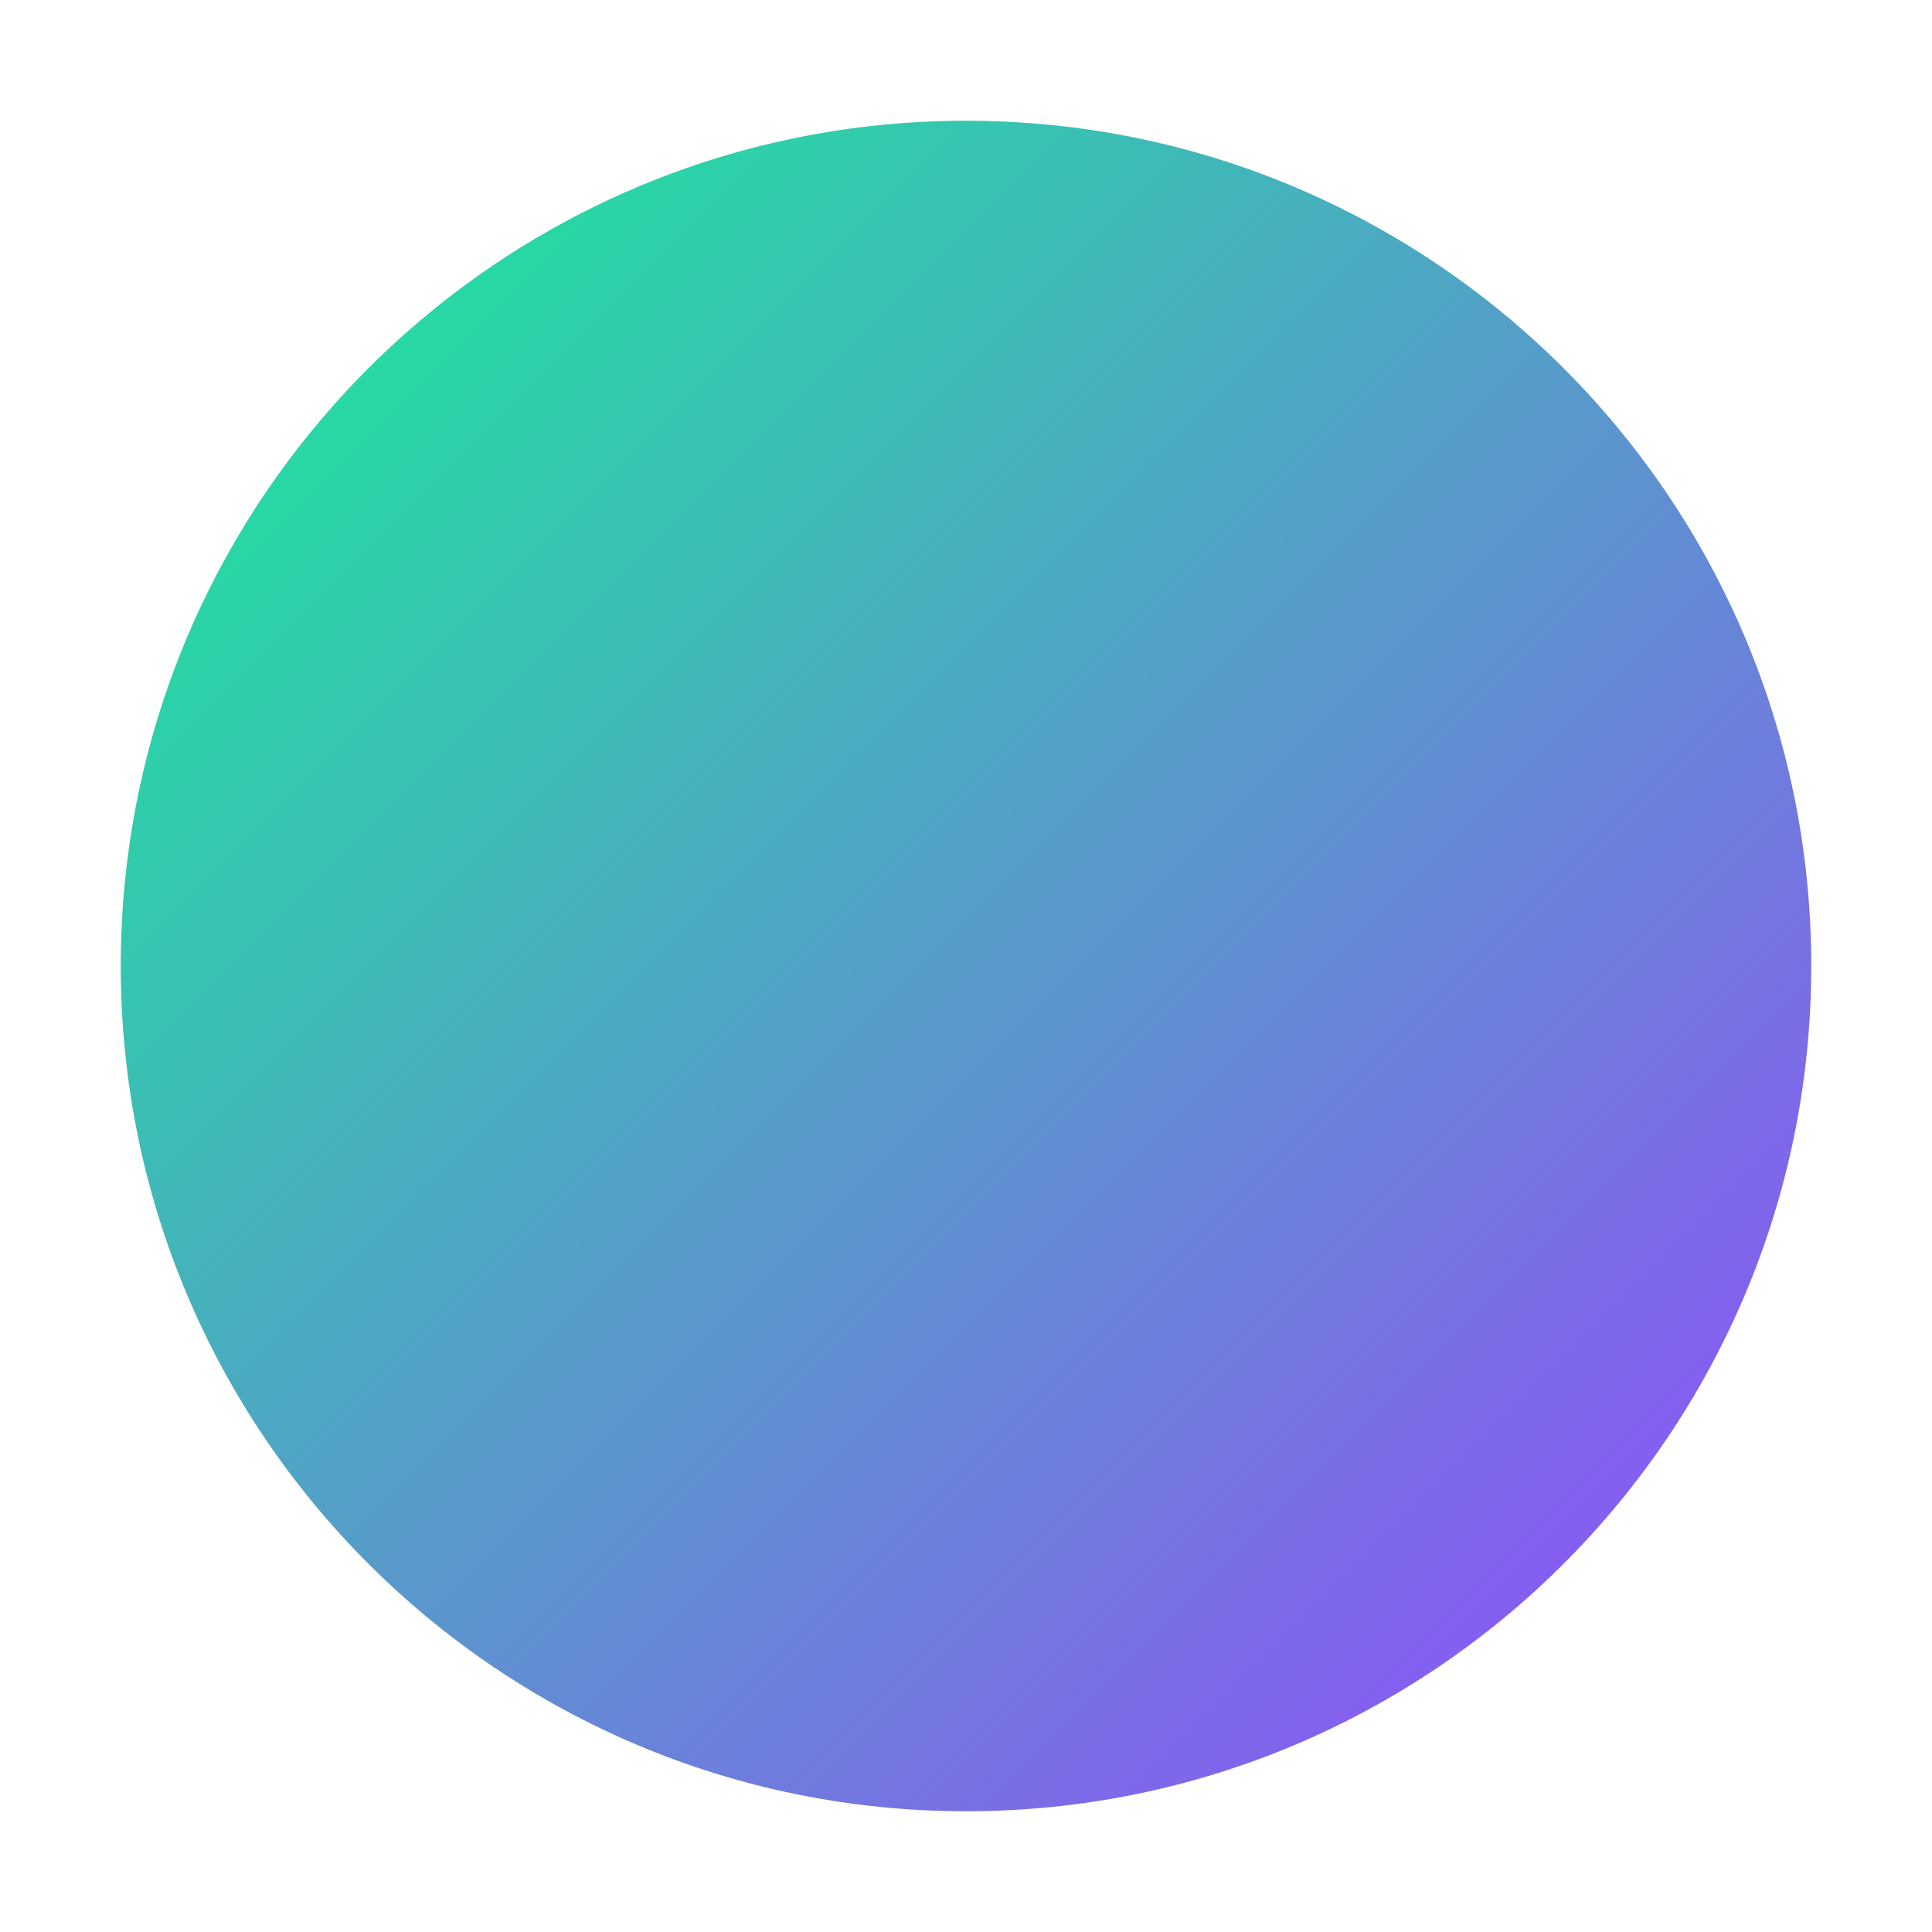
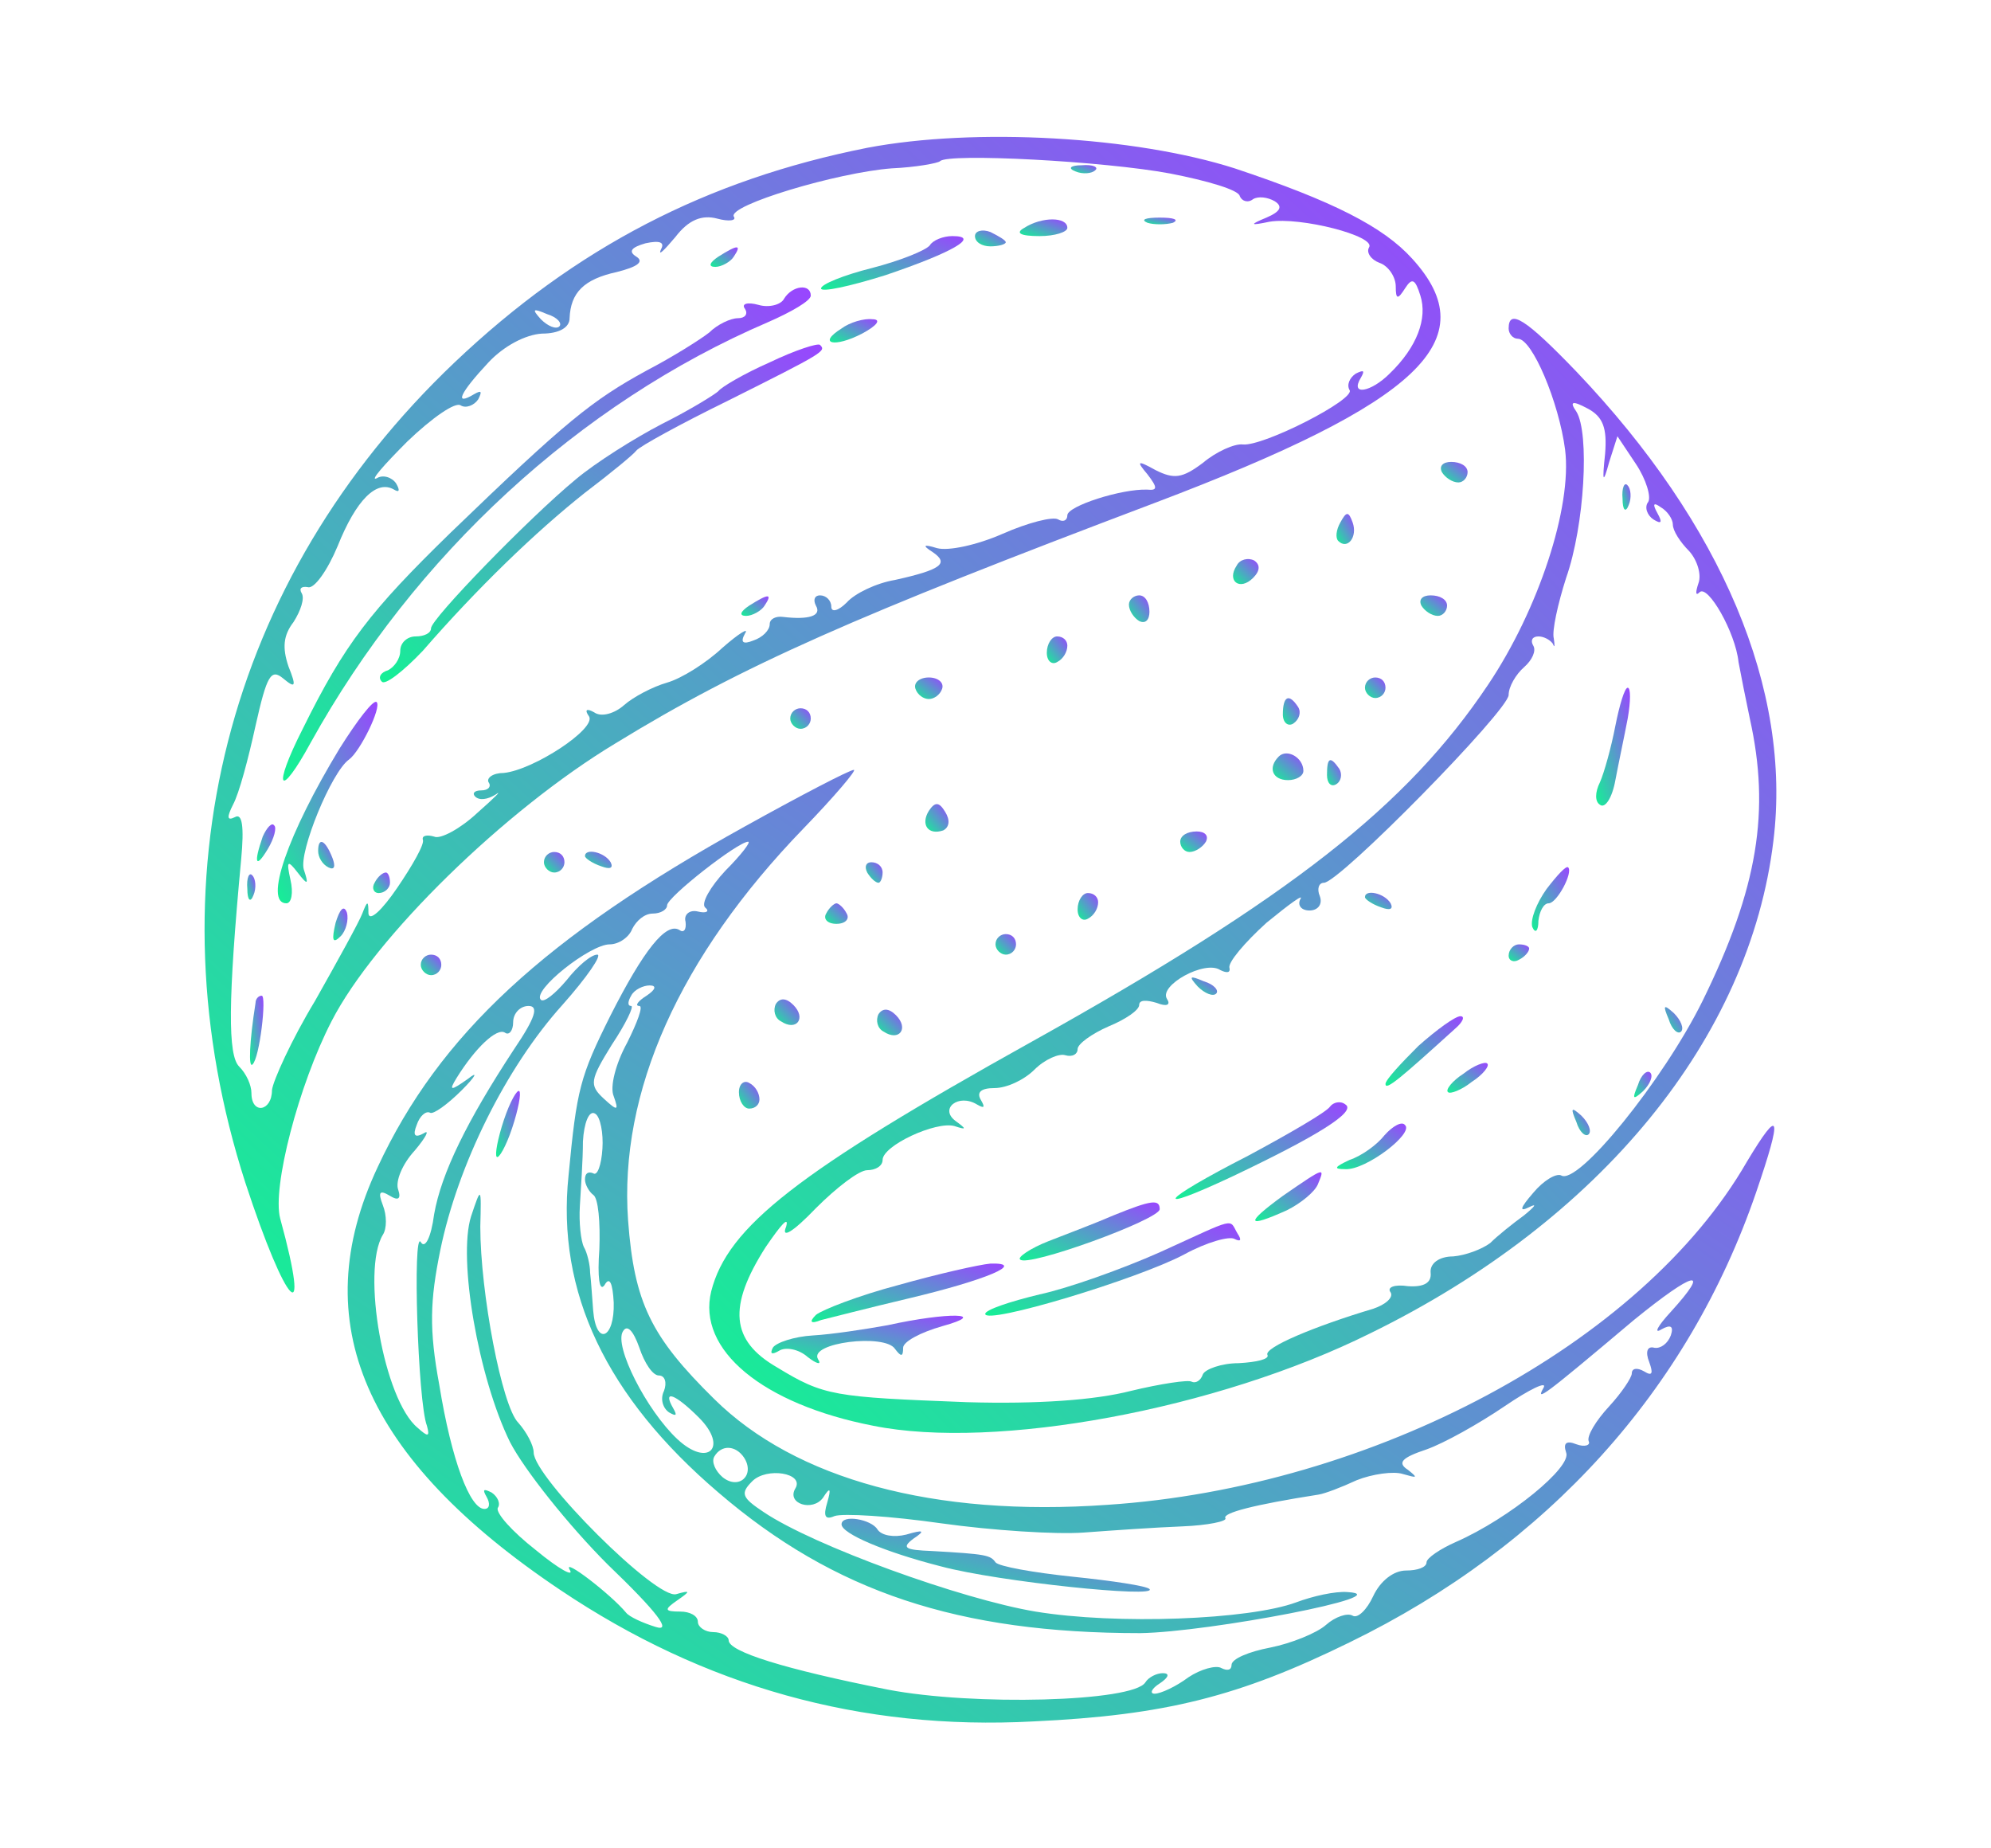
- <svg xmlns="http://www.w3.org/2000/svg" viewBox="0 0 32 32">
+ <svg xmlns="http://www.w3.org/2000/svg" viewBox="0 30 194 180">
  <defs>
-     <linearGradient id="solana-gradient" x1="0%" y1="0%" x2="100%" y2="100%">
+     <linearGradient id="g" x1="0%" y1="0%" x2="100%" y2="100%">
      <stop offset="0%" style="stop-color:#14F195" />
      <stop offset="100%" style="stop-color:#9945FF" />
    </linearGradient>
  </defs>
-   <circle cx="16" cy="16" r="14" fill="url(#solana-gradient)" />
+   <g transform="translate(0,216) scale(0.1,-0.1)" fill="url(#g)">
+     <path d="M845 1716 c-156 -31 -284 -97 -402 -209 -223 -212 -298 -507 -204 -799 40 -122 65 -148 34 -35 -8 30 18 130 50 192 42 82 169 206 277 271 124 76 234 124 525 234 259 98 323 159 251 238 -28 31 -77 56 -173 88 -97 31 -253 40 -358 20z m295 -25 c36 -7 67 -16 68 -22 2 -5 8 -7 13 -3 5 3 14 2 21 -2 8 -5 6 -10 -8 -16 -17 -7 -16 -8 3 -4 30 5 104 -14 97 -25 -3 -5 2 -12 10 -15 9 -3 16 -14 16 -23 0 -13 2 -13 9 -2 7 11 10 9 15 -7 7 -22 -3 -50 -30 -76 -18 -18 -39 -22 -28 -4 4 7 3 8 -5 4 -6 -4 -9 -11 -6 -16 6 -9 -84 -55 -104 -53 -8 1 -26 -7 -39 -18 -20 -15 -28 -16 -46 -7 -18 10 -19 9 -8 -4 10 -13 10 -16 0 -15 -25 1 -78 -16 -78 -25 0 -5 -4 -7 -9 -4 -5 3 -29 -3 -54 -14 -25 -11 -53 -17 -64 -14 -13 4 -15 3 -4 -4 16 -11 8 -17 -37 -27 -18 -3 -39 -13 -47 -22 -8 -8 -15 -10 -15 -4 0 6 -5 11 -11 11 -5 0 -7 -4 -4 -10 6 -10 -7 -14 -32 -11 -7 1 -13 -2 -13 -7 0 -6 -7 -13 -16 -16 -10 -4 -13 -2 -8 7 4 6 -6 0 -22 -14 -16 -15 -40 -30 -54 -34 -14 -4 -33 -14 -42 -22 -9 -8 -22 -12 -29 -7 -7 4 -10 3 -5 -4 7 -12 -54 -52 -83 -55 -11 0 -17 -5 -15 -9 3 -4 0 -8 -7 -8 -7 0 -9 -3 -6 -6 4 -4 12 -3 20 2 7 5 -1 -3 -18 -18 -16 -15 -36 -26 -42 -23 -7 2 -12 1 -11 -3 2 -4 -10 -25 -25 -47 -15 -22 -27 -33 -28 -25 0 13 -1 13 -6 0 -3 -8 -24 -46 -46 -85 -23 -38 -41 -78 -42 -87 0 -21 -20 -24 -20 -3 0 8 -5 19 -12 26 -11 11 -11 63 2 202 3 32 1 45 -6 41 -8 -4 -8 0 -2 12 6 11 15 45 22 77 11 49 15 56 27 46 12 -10 13 -8 5 12 -6 18 -5 30 5 43 7 11 11 23 8 28 -3 5 0 7 6 6 6 -2 19 16 29 40 18 45 38 65 55 55 5 -3 6 -1 2 6 -4 6 -13 9 -19 5 -7 -3 7 13 30 36 24 23 47 39 52 35 5 -3 13 0 17 6 4 8 3 9 -4 5 -20 -12 -14 1 14 31 15 16 36 27 52 28 17 0 27 6 27 15 1 25 14 38 46 45 20 5 27 10 19 15 -8 5 -5 9 9 13 14 3 19 1 15 -6 -3 -7 3 -1 14 12 13 17 26 22 41 18 11 -3 19 -2 16 2 -6 11 101 43 154 47 23 1 45 5 47 7 8 8 160 0 224 -12z m-595 -149 c-3 -3 -11 0 -18 7 -9 10 -8 11 6 5 10 -3 15 -9 12 -12z" />
+     <path d="M1048 1693 c7 -3 16 -2 19 1 4 3 -2 6 -13 5 -11 0 -14 -3 -6 -6z" />
+     <path d="M998 1638 c-9 -5 -4 -8 15 -8 15 0 27 4 27 8 0 11 -25 11 -42 0z" />
+     <path d="M1118 1643 c6 -2 18 -2 25 0 6 3 1 5 -13 5 -14 0 -19 -2 -12 -5z" />
+     <path d="M950 1630 c0 -6 7 -10 15 -10 8 0 15 2 15 4 0 2 -7 6 -15 10 -8 3 -15 1 -15 -4z" />
+     <path d="M906 1621 c-4 -5 -29 -15 -56 -22 -28 -7 -50 -16 -50 -20 0 -4 28 2 63 13 65 22 93 38 65 38 -9 0 -19 -4 -22 -9z" />
+     <path d="M700 1610 c-9 -6 -10 -10 -3 -10 6 0 15 5 18 10 8 12 4 12 -15 0z" />
+     <path d="M764 1569 c-3 -6 -15 -9 -25 -6 -11 3 -17 1 -13 -4 3 -5 0 -9 -7 -9 -7 0 -20 -6 -28 -14 -9 -7 -36 -24 -61 -37 -53 -29 -78 -49 -191 -158 -78 -76 -103 -108 -144 -191 -30 -59 -23 -70 8 -13 101 182 261 330 445 409 23 10 42 21 42 26 0 12 -18 10 -26 -3z" />
+     <path d="M820 1540 c-24 -15 -7 -19 20 -5 15 8 19 14 10 14 -8 1 -22 -3 -30 -9z" />
+     <path d="M750 1507 c-25 -11 -47 -24 -50 -28 -3 -3 -27 -18 -55 -32 -27 -14 -65 -38 -84 -54 -46 -38 -141 -136 -141 -145 0 -5 -7 -8 -15 -8 -8 0 -15 -6 -15 -14 0 -8 -6 -16 -12 -19 -7 -2 -10 -7 -6 -11 3 -4 21 10 40 30 53 61 110 116 158 154 25 19 47 37 50 41 3 4 43 26 90 49 94 47 95 48 89 54 -2 2 -24 -5 -49 -17z" />
+     <path d="M730 1270 c-9 -6 -10 -10 -3 -10 6 0 15 5 18 10 8 12 4 12 -15 0z" />
+     <path d="M331 1131 c-51 -84 -74 -151 -52 -151 5 0 7 10 4 23 -4 18 -3 20 7 7 10 -13 11 -12 6 3 -5 17 27 95 44 107 11 8 32 51 27 56 -3 3 -19 -18 -36 -45z" />
+     <path d="M256 1045 c-9 -26 -7 -32 5 -12 6 10 9 21 6 23 -2 3 -7 -2 -11 -11z" />
+     <path d="M310 1031 c0 -6 4 -13 10 -16 6 -3 7 1 4 9 -7 18 -14 21 -14 7z" />
+     <path d="M241 994 c0 -11 3 -14 6 -6 3 7 2 16 -1 19 -3 4 -6 -2 -5 -13z" />
+     <path d="M365 1000 c-3 -5 -1 -10 4 -10 6 0 11 5 11 10 0 6 -2 10 -4 10 -3 0 -8 -4 -11 -10z" />
+     <path d="M327 961 c-4 -17 -3 -21 5 -13 5 5 8 16 6 23 -3 8 -7 3 -11 -10z" />
+     <path d="M249 883 c-6 -38 -7 -64 -3 -60 7 6 14 67 9 67 -3 0 -6 -3 -6 -7z" />
+     <path d="M1470 1540 c0 -5 4 -10 9 -10 14 0 40 -62 46 -108 7 -56 -26 -156 -75 -229 -79 -118 -192 -207 -445 -348 -228 -127 -296 -180 -312 -243 -14 -57 50 -110 158 -131 119 -24 335 16 484 90 225 110 370 288 393 480 18 147 -50 308 -192 457 -49 51 -66 62 -66 42z m94 -122 c-3 -28 -2 -30 4 -8 l8 25 18 -27 c10 -15 15 -32 12 -37 -4 -5 -1 -13 5 -17 8 -5 9 -3 4 6 -5 9 -4 11 3 6 7 -4 12 -12 12 -17 0 -6 7 -17 16 -26 8 -9 12 -23 9 -31 -3 -9 -3 -13 1 -9 8 8 35 -39 38 -68 2 -11 7 -36 11 -55 20 -90 8 -165 -46 -275 -38 -77 -122 -181 -138 -170 -5 2 -17 -5 -27 -17 -13 -15 -14 -19 -4 -14 8 4 6 1 -5 -8 -11 -8 -26 -20 -33 -27 -8 -6 -24 -12 -36 -13 -14 0 -23 -7 -22 -16 1 -10 -7 -14 -22 -13 -13 2 -21 -1 -17 -6 3 -5 -5 -12 -17 -16 -57 -17 -107 -38 -103 -45 2 -4 -10 -7 -28 -8 -17 0 -33 -6 -35 -11 -2 -6 -7 -9 -11 -7 -3 2 -30 -2 -59 -9 -35 -9 -91 -13 -160 -11 -130 5 -139 6 -185 34 -45 26 -48 59 -11 117 15 22 23 31 20 20 -5 -12 6 -6 29 18 20 20 42 37 50 37 8 0 15 4 15 10 0 14 52 38 70 33 12 -4 12 -3 1 5 -16 12 3 27 21 16 7 -4 8 -3 4 4 -5 8 0 12 13 12 12 0 29 8 39 18 10 10 24 16 30 14 7 -2 12 1 12 6 0 5 14 15 30 22 17 7 30 16 30 21 0 5 7 5 17 2 10 -4 14 -2 10 4 -8 13 37 38 52 28 6 -3 10 -3 9 2 -2 5 15 25 36 44 22 18 37 29 33 23 -3 -6 1 -11 9 -11 8 0 13 6 10 14 -3 7 -1 13 4 13 15 0 180 168 180 183 0 8 7 20 15 27 8 7 12 16 9 21 -3 5 -1 9 5 9 5 0 11 -3 14 -7 2 -5 2 -2 1 5 -2 7 4 34 12 59 18 51 23 141 10 162 -7 10 -4 11 11 3 15 -8 19 -19 17 -44z" />
+     <path d="M1581 1374 c0 -11 3 -14 6 -6 3 7 2 16 -1 19 -3 4 -6 -2 -5 -13z" />
+     <path d="M1574 1153 c-4 -21 -11 -46 -15 -55 -5 -10 -5 -19 0 -22 5 -4 12 7 15 24 3 16 9 44 12 60 3 17 3 30 0 30 -3 0 -8 -17 -12 -37z" />
+     <path d="M1507 994 c-10 -14 -16 -30 -14 -37 3 -7 6 -4 6 6 1 9 5 17 10 17 8 0 24 30 19 35 -2 2 -11 -8 -21 -21z" />
+     <path d="M1330 986 c0 -2 7 -7 16 -10 8 -3 12 -2 9 4 -6 10 -25 14 -25 6z" />
+     <path d="M1470 929 c0 -5 5 -7 10 -4 6 3 10 8 10 11 0 2 -4 4 -10 4 -5 0 -10 -5 -10 -11z" />
+     <path d="M1167 899 c7 -7 15 -10 18 -7 3 3 -2 9 -12 12 -14 6 -15 5 -6 -5z" />
+     <path d="M1626 867 c3 -10 9 -15 12 -12 3 3 0 11 -7 18 -10 9 -11 8 -5 -6z" />
+     <path d="M1382 841 c-17 -17 -32 -33 -32 -37 0 -7 15 6 68 54 7 6 10 12 5 12 -5 0 -23 -13 -41 -29z" />
+     <path d="M1426 814 c-11 -7 -18 -16 -15 -18 2 -2 13 2 23 10 11 7 18 16 15 18 -2 2 -13 -2 -23 -10z" />
+     <path d="M1596 803 c-6 -14 -5 -15 5 -6 7 7 10 15 7 18 -3 3 -9 -2 -12 -12z" />
+     <path d="M1296 782 c-3 -5 -39 -26 -80 -48 -86 -44 -96 -58 -15 -20 82 39 121 63 110 70 -5 4 -12 2 -15 -2z" />
+     <path d="M1536 767 c3 -10 9 -15 12 -12 3 3 0 11 -7 18 -10 9 -11 8 -5 -6z" />
+     <path d="M1349 754 c-7 -9 -22 -20 -34 -24 -15 -7 -16 -9 -4 -9 20 -1 67 35 58 43 -3 4 -12 -1 -20 -10z" />
+     <path d="M1250 695 c-37 -27 -36 -32 4 -14 14 7 27 18 30 25 7 17 8 18 -34 -11z" />
+     <path d="M1085 676 c-16 -7 -45 -18 -63 -25 -18 -7 -31 -16 -28 -18 7 -8 136 39 136 49 0 10 -8 9 -45 -6z" />
+     <path d="M1130 640 c-36 -16 -89 -35 -117 -41 -29 -7 -53 -15 -53 -19 0 -11 149 34 194 58 22 12 44 18 49 15 6 -3 7 -1 3 5 -9 15 1 17 -76 -18z" />
+     <path d="M875 608 c-38 -10 -74 -24 -80 -29 -7 -7 -5 -9 5 -5 8 2 47 12 85 21 76 18 116 35 80 34 -11 -1 -51 -10 -90 -21z" />
+     <path d="M865 569 c-22 -4 -55 -9 -73 -10 -18 -1 -36 -7 -39 -12 -3 -6 -1 -7 6 -3 6 4 19 2 28 -6 9 -7 14 -8 10 -2 -9 16 65 25 75 10 6 -8 8 -8 8 1 0 6 17 15 38 21 47 13 6 14 -53 1z" />
+     <path d="M1405 1400 c3 -5 10 -10 16 -10 5 0 9 5 9 10 0 6 -7 10 -16 10 -8 0 -12 -4 -9 -10z" />
+     <path d="M1306 1351 c-4 -7 -5 -15 -2 -18 9 -9 19 4 14 18 -4 11 -6 11 -12 0z" />
+     <path d="M1205 1309 c-10 -15 3 -25 16 -12 7 7 7 13 1 17 -6 3 -14 1 -17 -5z" />
+     <path d="M1100 1271 c0 -6 5 -13 10 -16 6 -3 10 1 10 9 0 9 -4 16 -10 16 -5 0 -10 -4 -10 -9z" />
+     <path d="M1385 1270 c3 -5 10 -10 16 -10 5 0 9 5 9 10 0 6 -7 10 -16 10 -8 0 -12 -4 -9 -10z" />
+     <path d="M1020 1224 c0 -8 5 -12 10 -9 6 3 10 10 10 16 0 5 -4 9 -10 9 -5 0 -10 -7 -10 -16z" />
+     <path d="M892 1189 c2 -6 8 -10 13 -10 5 0 11 4 13 10 2 6 -4 11 -13 11 -9 0 -15 -5 -13 -11z" />
+     <path d="M1330 1190 c0 -5 5 -10 10 -10 6 0 10 5 10 10 0 6 -4 10 -10 10 -5 0 -10 -4 -10 -10z" />
+     <path d="M1250 1164 c0 -8 5 -12 10 -9 6 4 8 11 5 16 -9 14 -15 11 -15 -7z" />
+     <path d="M770 1160 c0 -5 5 -10 10 -10 6 0 10 5 10 10 0 6 -4 10 -10 10 -5 0 -10 -4 -10 -10z" />
+     <path d="M1246 1123 c-11 -11 -6 -23 9 -23 8 0 15 4 15 9 0 13 -16 22 -24 14z" />
+     <path d="M1293 1105 c0 -8 4 -12 9 -9 5 3 6 10 3 15 -9 13 -12 11 -12 -6z" />
+     <path d="M726 1055 c-195 -108 -298 -203 -358 -332 -71 -151 -13 -284 178 -412 140 -94 293 -137 461 -128 128 6 200 24 308 77 193 94 330 246 396 438 26 76 24 85 -9 30 -102 -177 -364 -317 -623 -334 -169 -12 -304 25 -383 103 -62 61 -78 94 -84 174 -9 125 50 257 171 382 30 31 52 57 49 57 -4 0 -52 -25 -106 -55z m-19 -43 c-15 -16 -24 -32 -20 -36 5 -4 1 -6 -7 -4 -8 2 -14 -3 -12 -10 1 -8 -2 -11 -6 -8 -13 8 -35 -20 -67 -83 -30 -60 -33 -72 -41 -156 -12 -114 37 -216 146 -309 113 -97 234 -137 411 -137 67 1 255 37 202 40 -12 1 -34 -4 -50 -10 -46 -17 -175 -22 -254 -9 -72 12 -216 64 -265 97 -21 14 -23 18 -11 30 14 14 51 8 42 -7 -9 -15 17 -23 27 -9 7 11 8 9 4 -5 -4 -13 -2 -17 7 -13 8 3 55 0 104 -7 50 -7 112 -11 139 -9 27 2 70 5 96 6 25 1 44 5 42 8 -3 5 27 13 91 23 6 1 22 7 37 14 15 6 36 9 45 6 14 -4 15 -4 5 4 -11 7 -6 12 18 20 17 6 51 25 76 42 25 17 42 25 38 18 -8 -14 -1 -9 88 66 59 48 76 52 36 8 -13 -14 -17 -22 -9 -17 9 5 12 3 9 -6 -3 -8 -10 -13 -16 -12 -7 2 -9 -4 -5 -14 4 -11 3 -14 -5 -9 -7 4 -12 3 -12 -2 0 -4 -10 -19 -22 -32 -13 -14 -22 -29 -20 -34 2 -4 -4 -6 -12 -3 -10 4 -13 1 -10 -8 6 -14 -55 -64 -107 -87 -16 -7 -29 -16 -29 -20 0 -5 -9 -8 -20 -8 -12 0 -25 -10 -32 -25 -6 -13 -15 -22 -20 -19 -5 3 -17 -1 -26 -9 -9 -8 -34 -18 -54 -22 -21 -4 -38 -11 -38 -17 0 -5 -4 -6 -10 -3 -5 3 -20 -1 -32 -9 -12 -9 -27 -16 -33 -16 -5 0 -3 5 5 10 9 6 10 10 3 10 -6 0 -14 -4 -17 -9 -12 -19 -168 -23 -251 -7 -101 20 -155 37 -155 48 0 4 -7 8 -15 8 -8 0 -15 5 -15 10 0 6 -8 10 -17 10 -16 0 -16 2 -3 11 13 9 13 10 -1 6 -19 -6 -139 114 -139 138 0 7 -7 20 -15 29 -16 16 -37 127 -37 191 1 39 1 40 -9 10 -13 -41 7 -157 38 -220 14 -27 57 -81 95 -119 49 -47 63 -66 47 -61 -13 4 -26 10 -29 14 -15 18 -62 54 -55 42 5 -8 -10 0 -33 19 -23 18 -39 36 -37 41 3 4 0 11 -6 15 -8 4 -9 3 -5 -4 4 -7 3 -12 -2 -12 -14 0 -32 47 -44 121 -10 54 -9 82 1 131 17 83 64 178 119 239 24 27 39 49 34 49 -6 0 -19 -11 -30 -25 -11 -13 -22 -22 -25 -19 -9 9 48 54 67 54 9 0 19 7 22 15 4 8 12 15 20 15 8 0 14 4 14 8 0 8 69 62 79 62 3 0 -7 -13 -22 -28z m-77 -122 c-8 -5 -12 -10 -7 -10 4 0 -2 -16 -12 -36 -11 -20 -17 -43 -13 -52 5 -14 4 -15 -10 -2 -14 13 -13 18 8 52 14 21 22 38 19 38 -4 0 -3 5 0 10 3 6 12 10 18 10 7 0 6 -4 -3 -10z m-129 -52 c-46 -70 -71 -121 -78 -161 -3 -23 -9 -34 -13 -27 -8 13 -3 -156 6 -179 3 -11 1 -11 -9 -2 -33 27 -55 153 -34 188 4 6 4 19 0 29 -5 13 -3 15 7 9 8 -5 11 -3 8 6 -3 8 4 25 16 38 11 13 15 21 9 17 -9 -5 -11 -2 -7 8 3 9 9 14 13 12 3 -2 17 8 31 22 14 14 16 19 6 11 -17 -12 -19 -12 -11 1 18 29 39 49 47 44 4 -3 8 2 8 10 0 9 7 16 15 16 10 0 7 -11 -14 -42z m86 -97 c-1 -16 -5 -27 -9 -24 -5 2 -8 0 -8 -6 0 -5 4 -12 8 -15 5 -3 7 -27 6 -53 -2 -27 0 -42 5 -35 5 9 8 2 9 -17 1 -35 -17 -43 -20 -8 -1 12 -2 29 -3 37 0 8 -3 20 -6 25 -3 6 -5 24 -4 40 1 17 3 45 3 63 1 18 6 31 12 27 5 -3 8 -19 7 -34z m55 -221 c6 0 8 -7 5 -15 -4 -8 -1 -17 5 -21 7 -4 8 -3 4 4 -11 19 2 14 25 -9 29 -29 9 -49 -21 -21 -30 28 -62 91 -53 105 4 7 10 1 16 -16 5 -15 13 -27 19 -27z m83 -80 c11 -17 -5 -32 -21 -19 -7 6 -11 15 -8 20 7 12 21 11 29 -1z" />
+     <path d="M491 769 c-6 -18 -9 -34 -7 -36 2 -2 9 10 15 28 6 18 9 34 7 36 -2 2 -9 -10 -15 -28z" />
+     <path d="M820 375 c0 -9 42 -27 97 -41 56 -15 212 -31 203 -22 -3 3 -36 8 -75 12 -38 4 -72 10 -75 14 -5 7 -9 8 -62 11 -26 1 -30 3 -18 12 12 8 10 9 -7 4 -12 -3 -24 -1 -28 5 -6 10 -35 15 -35 5z" />
+     <path d="M905 1070 c-8 -13 -1 -24 14 -19 6 3 7 10 2 18 -6 10 -10 10 -16 1z" />
+     <path d="M1150 1040 c0 -5 4 -10 9 -10 6 0 13 5 16 10 3 6 -1 10 -9 10 -9 0 -16 -4 -16 -10z" />
+     <path d="M530 1020 c0 -5 5 -10 10 -10 6 0 10 5 10 10 0 6 -4 10 -10 10 -5 0 -10 -4 -10 -10z" />
+     <path d="M570 1026 c0 -2 7 -7 16 -10 8 -3 12 -2 9 4 -6 10 -25 14 -25 6z" />
+     <path d="M845 1010 c3 -5 8 -10 11 -10 2 0 4 5 4 10 0 6 -5 10 -11 10 -5 0 -7 -4 -4 -10z" />
+     <path d="M1050 974 c0 -8 5 -12 10 -9 6 3 10 10 10 16 0 5 -4 9 -10 9 -5 0 -10 -7 -10 -16z" />
+     <path d="M805 970 c-3 -5 1 -10 10 -10 9 0 13 5 10 10 -3 6 -8 10 -10 10 -2 0 -7 -4 -10 -10z" />
+     <path d="M970 940 c0 -5 5 -10 10 -10 6 0 10 5 10 10 0 6 -4 10 -10 10 -5 0 -10 -4 -10 -10z" />
+     <path d="M410 920 c0 -5 5 -10 10 -10 6 0 10 5 10 10 0 6 -4 10 -10 10 -5 0 -10 -4 -10 -10z" />
+     <path d="M756 882 c-3 -6 -1 -14 5 -17 15 -10 25 3 12 16 -7 7 -13 7 -17 1z" />
+     <path d="M856 872 c-3 -6 -1 -14 5 -17 15 -10 25 3 12 16 -7 7 -13 7 -17 1z" />
+     <path d="M720 796 c0 -9 5 -16 10 -16 6 0 10 4 10 9 0 6 -4 13 -10 16 -5 3 -10 -1 -10 -9z" />
+   </g>
</svg>
